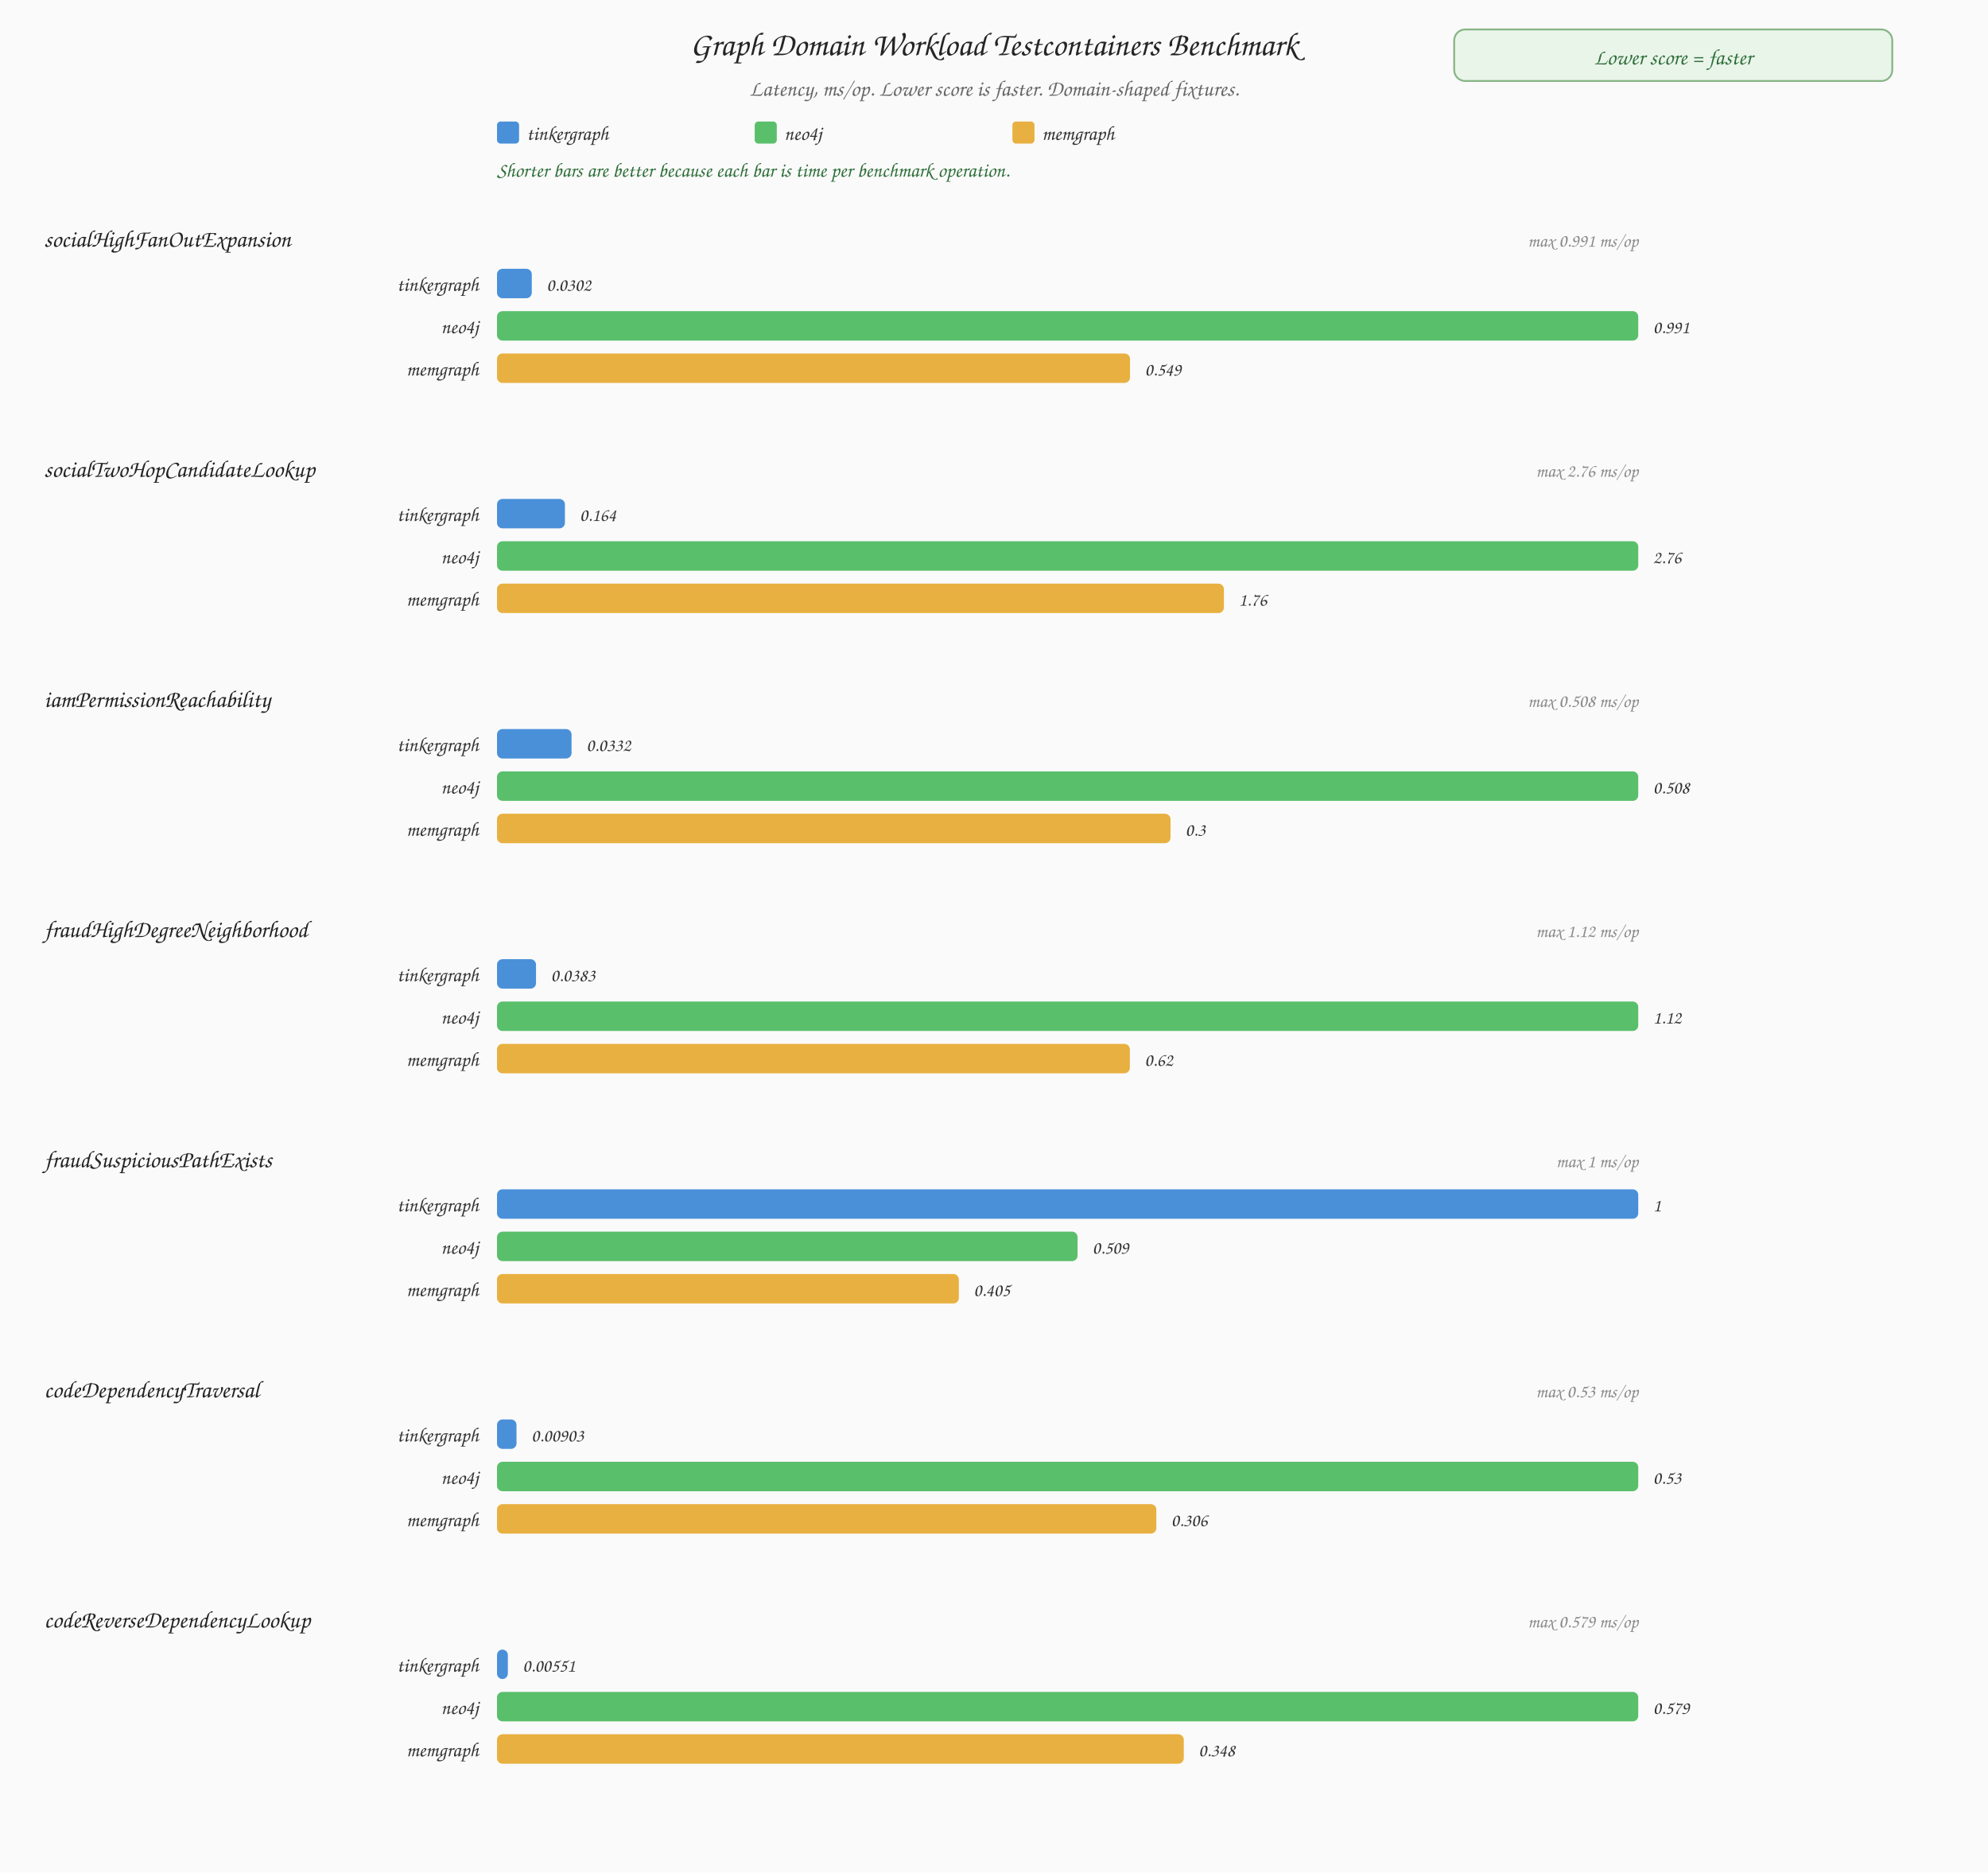
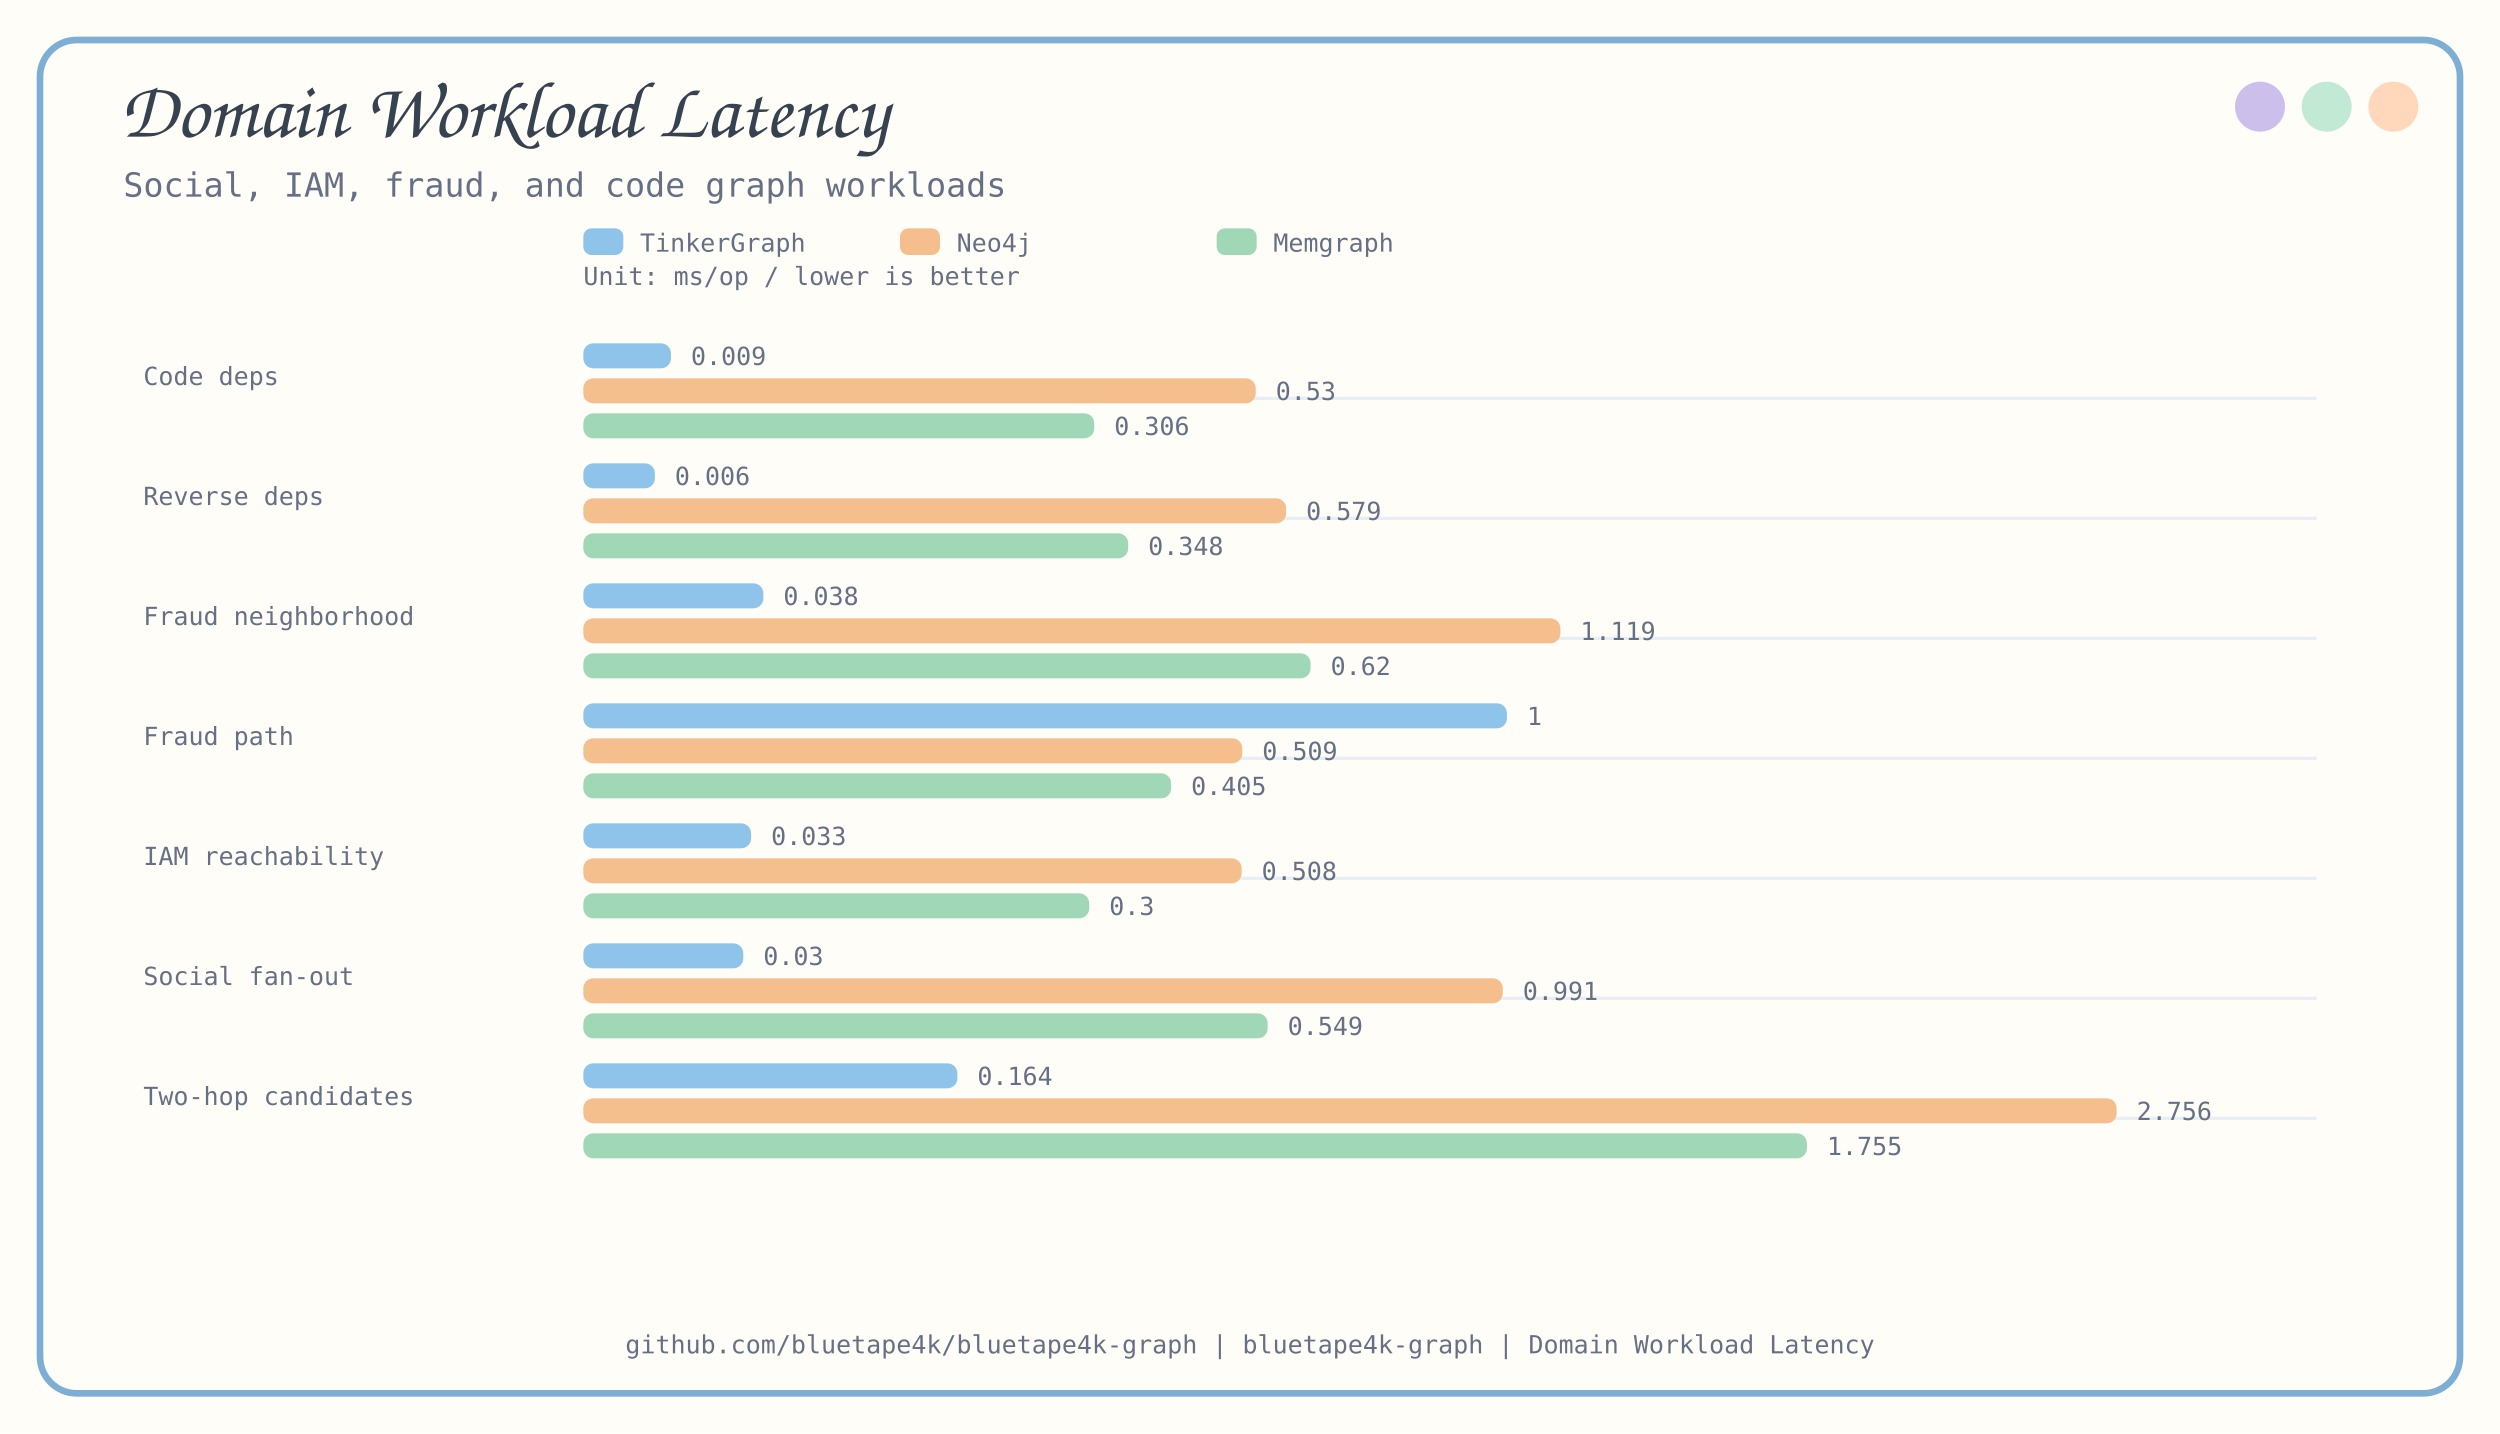
- <svg xmlns="http://www.w3.org/2000/svg" width="1080" height="1017" viewBox="0 0 1080 1017">
-   <rect x="0" y="0" width="1080" height="1017" fill="#FAFAFA" />
-   <text x="540" y="30" text-anchor="middle" font-family="'Architects Daughter','Comic Sans MS','Comic Sans',cursive" font-size="18" font-weight="400" fill="#252525">Graph Domain Workload Testcontainers Benchmark</text>
-   <text x="540" y="52" text-anchor="middle" font-family="'Comic Sans MS','Comic Sans','Comic Neue','Chalkboard SE',cursive" font-size="12" fill="#666666">Latency, ms/op. Lower score is faster. Domain-shaped fixtures.</text>
-   <rect x="790" y="16" width="238" height="28" fill="#EAF5EA" stroke="#86B586" rx="6" />
-   <text x="909" y="35" text-anchor="middle" font-family="'Comic Sans MS','Comic Sans','Comic Neue','Chalkboard SE',cursive" font-size="12" font-weight="400" fill="#2F6F3A">Lower score = faster</text>
-   <rect x="270" y="66" width="12" height="12" fill="#4A90D9" rx="2" />
-   <text x="286" y="76" font-family="'Comic Sans MS','Comic Sans','Comic Neue','Chalkboard SE',cursive" font-size="11" fill="#333333">tinkergraph</text>
-   <rect x="410" y="66" width="12" height="12" fill="#5ABF6B" rx="2" />
-   <text x="426" y="76" font-family="'Comic Sans MS','Comic Sans','Comic Neue','Chalkboard SE',cursive" font-size="11" fill="#333333">neo4j</text>
-   <rect x="550" y="66" width="12" height="12" fill="#E8B040" rx="2" />
-   <text x="566" y="76" font-family="'Comic Sans MS','Comic Sans','Comic Neue','Chalkboard SE',cursive" font-size="11" fill="#333333">memgraph</text>
-   <text x="270" y="96" font-family="'Comic Sans MS','Comic Sans','Comic Neue','Chalkboard SE',cursive" font-size="11" font-weight="400" fill="#2F6F3A">Shorter bars are better because each bar is time per benchmark operation.</text>
-   <text x="24" y="134" font-family="'Comic Sans MS','Comic Sans','Comic Neue','Chalkboard SE',cursive" font-size="13" font-weight="400" fill="#222222">socialHighFanOutExpansion</text>
-   <text x="890" y="134" text-anchor="end" font-family="'Comic Sans MS','Comic Sans','Comic Neue','Chalkboard SE',cursive" font-size="10" fill="#888888">max 0.991 ms/op</text>
-   <text x="260" y="158" text-anchor="end" font-family="'Comic Sans MS','Comic Sans','Comic Neue','Chalkboard SE',cursive" font-size="11" fill="#333333">tinkergraph</text>
-   <rect x="270" y="146" width="18.9" height="16" fill="#4A90D9" rx="3" />
-   <text x="296.9" y="158" font-family="'Comic Sans MS','Comic Sans','Comic Neue','Chalkboard SE',cursive" font-size="10" fill="#333333">0.0302</text>
-   <text x="260" y="181" text-anchor="end" font-family="'Comic Sans MS','Comic Sans','Comic Neue','Chalkboard SE',cursive" font-size="11" fill="#333333">neo4j</text>
-   <rect x="270" y="169" width="620.0" height="16" fill="#5ABF6B" rx="3" />
-   <text x="898.0" y="181" font-family="'Comic Sans MS','Comic Sans','Comic Neue','Chalkboard SE',cursive" font-size="10" fill="#333333">0.991</text>
-   <text x="260" y="204" text-anchor="end" font-family="'Comic Sans MS','Comic Sans','Comic Neue','Chalkboard SE',cursive" font-size="11" fill="#333333">memgraph</text>
-   <rect x="270" y="192" width="343.9" height="16" fill="#E8B040" rx="3" />
-   <text x="621.9" y="204" font-family="'Comic Sans MS','Comic Sans','Comic Neue','Chalkboard SE',cursive" font-size="10" fill="#333333">0.549</text>
-   <text x="24" y="259" font-family="'Comic Sans MS','Comic Sans','Comic Neue','Chalkboard SE',cursive" font-size="13" font-weight="400" fill="#222222">socialTwoHopCandidateLookup</text>
-   <text x="890" y="259" text-anchor="end" font-family="'Comic Sans MS','Comic Sans','Comic Neue','Chalkboard SE',cursive" font-size="10" fill="#888888">max 2.76 ms/op</text>
-   <text x="260" y="283" text-anchor="end" font-family="'Comic Sans MS','Comic Sans','Comic Neue','Chalkboard SE',cursive" font-size="11" fill="#333333">tinkergraph</text>
-   <rect x="270" y="271" width="36.9" height="16" fill="#4A90D9" rx="3" />
-   <text x="314.9" y="283" font-family="'Comic Sans MS','Comic Sans','Comic Neue','Chalkboard SE',cursive" font-size="10" fill="#333333">0.164</text>
-   <text x="260" y="306" text-anchor="end" font-family="'Comic Sans MS','Comic Sans','Comic Neue','Chalkboard SE',cursive" font-size="11" fill="#333333">neo4j</text>
-   <rect x="270" y="294" width="620.0" height="16" fill="#5ABF6B" rx="3" />
-   <text x="898.0" y="306" font-family="'Comic Sans MS','Comic Sans','Comic Neue','Chalkboard SE',cursive" font-size="10" fill="#333333">2.76</text>
-   <text x="260" y="329" text-anchor="end" font-family="'Comic Sans MS','Comic Sans','Comic Neue','Chalkboard SE',cursive" font-size="11" fill="#333333">memgraph</text>
-   <rect x="270" y="317" width="394.9" height="16" fill="#E8B040" rx="3" />
-   <text x="672.9" y="329" font-family="'Comic Sans MS','Comic Sans','Comic Neue','Chalkboard SE',cursive" font-size="10" fill="#333333">1.76</text>
-   <text x="24" y="384" font-family="'Comic Sans MS','Comic Sans','Comic Neue','Chalkboard SE',cursive" font-size="13" font-weight="400" fill="#222222">iamPermissionReachability</text>
-   <text x="890" y="384" text-anchor="end" font-family="'Comic Sans MS','Comic Sans','Comic Neue','Chalkboard SE',cursive" font-size="10" fill="#888888">max 0.508 ms/op</text>
-   <text x="260" y="408" text-anchor="end" font-family="'Comic Sans MS','Comic Sans','Comic Neue','Chalkboard SE',cursive" font-size="11" fill="#333333">tinkergraph</text>
-   <rect x="270" y="396" width="40.5" height="16" fill="#4A90D9" rx="3" />
-   <text x="318.5" y="408" font-family="'Comic Sans MS','Comic Sans','Comic Neue','Chalkboard SE',cursive" font-size="10" fill="#333333">0.0332</text>
-   <text x="260" y="431" text-anchor="end" font-family="'Comic Sans MS','Comic Sans','Comic Neue','Chalkboard SE',cursive" font-size="11" fill="#333333">neo4j</text>
-   <rect x="270" y="419" width="620.0" height="16" fill="#5ABF6B" rx="3" />
-   <text x="898.0" y="431" font-family="'Comic Sans MS','Comic Sans','Comic Neue','Chalkboard SE',cursive" font-size="10" fill="#333333">0.508</text>
-   <text x="260" y="454" text-anchor="end" font-family="'Comic Sans MS','Comic Sans','Comic Neue','Chalkboard SE',cursive" font-size="11" fill="#333333">memgraph</text>
-   <rect x="270" y="442" width="365.9" height="16" fill="#E8B040" rx="3" />
-   <text x="643.9" y="454" font-family="'Comic Sans MS','Comic Sans','Comic Neue','Chalkboard SE',cursive" font-size="10" fill="#333333">0.3</text>
-   <text x="24" y="509" font-family="'Comic Sans MS','Comic Sans','Comic Neue','Chalkboard SE',cursive" font-size="13" font-weight="400" fill="#222222">fraudHighDegreeNeighborhood</text>
-   <text x="890" y="509" text-anchor="end" font-family="'Comic Sans MS','Comic Sans','Comic Neue','Chalkboard SE',cursive" font-size="10" fill="#888888">max 1.12 ms/op</text>
-   <text x="260" y="533" text-anchor="end" font-family="'Comic Sans MS','Comic Sans','Comic Neue','Chalkboard SE',cursive" font-size="11" fill="#333333">tinkergraph</text>
-   <rect x="270" y="521" width="21.2" height="16" fill="#4A90D9" rx="3" />
-   <text x="299.2" y="533" font-family="'Comic Sans MS','Comic Sans','Comic Neue','Chalkboard SE',cursive" font-size="10" fill="#333333">0.0383</text>
-   <text x="260" y="556" text-anchor="end" font-family="'Comic Sans MS','Comic Sans','Comic Neue','Chalkboard SE',cursive" font-size="11" fill="#333333">neo4j</text>
-   <rect x="270" y="544" width="620.0" height="16" fill="#5ABF6B" rx="3" />
-   <text x="898.0" y="556" font-family="'Comic Sans MS','Comic Sans','Comic Neue','Chalkboard SE',cursive" font-size="10" fill="#333333">1.12</text>
-   <text x="260" y="579" text-anchor="end" font-family="'Comic Sans MS','Comic Sans','Comic Neue','Chalkboard SE',cursive" font-size="11" fill="#333333">memgraph</text>
-   <rect x="270" y="567" width="343.8" height="16" fill="#E8B040" rx="3" />
-   <text x="621.8" y="579" font-family="'Comic Sans MS','Comic Sans','Comic Neue','Chalkboard SE',cursive" font-size="10" fill="#333333">0.62</text>
-   <text x="24" y="634" font-family="'Comic Sans MS','Comic Sans','Comic Neue','Chalkboard SE',cursive" font-size="13" font-weight="400" fill="#222222">fraudSuspiciousPathExists</text>
-   <text x="890" y="634" text-anchor="end" font-family="'Comic Sans MS','Comic Sans','Comic Neue','Chalkboard SE',cursive" font-size="10" fill="#888888">max 1 ms/op</text>
-   <text x="260" y="658" text-anchor="end" font-family="'Comic Sans MS','Comic Sans','Comic Neue','Chalkboard SE',cursive" font-size="11" fill="#333333">tinkergraph</text>
-   <rect x="270" y="646" width="620.0" height="16" fill="#4A90D9" rx="3" />
-   <text x="898.0" y="658" font-family="'Comic Sans MS','Comic Sans','Comic Neue','Chalkboard SE',cursive" font-size="10" fill="#333333">1</text>
-   <text x="260" y="681" text-anchor="end" font-family="'Comic Sans MS','Comic Sans','Comic Neue','Chalkboard SE',cursive" font-size="11" fill="#333333">neo4j</text>
-   <rect x="270" y="669" width="315.4" height="16" fill="#5ABF6B" rx="3" />
-   <text x="593.4" y="681" font-family="'Comic Sans MS','Comic Sans','Comic Neue','Chalkboard SE',cursive" font-size="10" fill="#333333">0.509</text>
-   <text x="260" y="704" text-anchor="end" font-family="'Comic Sans MS','Comic Sans','Comic Neue','Chalkboard SE',cursive" font-size="11" fill="#333333">memgraph</text>
-   <rect x="270" y="692" width="250.9" height="16" fill="#E8B040" rx="3" />
-   <text x="528.9" y="704" font-family="'Comic Sans MS','Comic Sans','Comic Neue','Chalkboard SE',cursive" font-size="10" fill="#333333">0.405</text>
-   <text x="24" y="759" font-family="'Comic Sans MS','Comic Sans','Comic Neue','Chalkboard SE',cursive" font-size="13" font-weight="400" fill="#222222">codeDependencyTraversal</text>
-   <text x="890" y="759" text-anchor="end" font-family="'Comic Sans MS','Comic Sans','Comic Neue','Chalkboard SE',cursive" font-size="10" fill="#888888">max 0.53 ms/op</text>
-   <text x="260" y="783" text-anchor="end" font-family="'Comic Sans MS','Comic Sans','Comic Neue','Chalkboard SE',cursive" font-size="11" fill="#333333">tinkergraph</text>
-   <rect x="270" y="771" width="10.6" height="16" fill="#4A90D9" rx="3" />
-   <text x="288.6" y="783" font-family="'Comic Sans MS','Comic Sans','Comic Neue','Chalkboard SE',cursive" font-size="10" fill="#333333">0.00903</text>
-   <text x="260" y="806" text-anchor="end" font-family="'Comic Sans MS','Comic Sans','Comic Neue','Chalkboard SE',cursive" font-size="11" fill="#333333">neo4j</text>
-   <rect x="270" y="794" width="620.0" height="16" fill="#5ABF6B" rx="3" />
-   <text x="898.0" y="806" font-family="'Comic Sans MS','Comic Sans','Comic Neue','Chalkboard SE',cursive" font-size="10" fill="#333333">0.53</text>
-   <text x="260" y="829" text-anchor="end" font-family="'Comic Sans MS','Comic Sans','Comic Neue','Chalkboard SE',cursive" font-size="11" fill="#333333">memgraph</text>
-   <rect x="270" y="817" width="358.2" height="16" fill="#E8B040" rx="3" />
-   <text x="636.2" y="829" font-family="'Comic Sans MS','Comic Sans','Comic Neue','Chalkboard SE',cursive" font-size="10" fill="#333333">0.306</text>
-   <text x="24" y="884" font-family="'Comic Sans MS','Comic Sans','Comic Neue','Chalkboard SE',cursive" font-size="13" font-weight="400" fill="#222222">codeReverseDependencyLookup</text>
-   <text x="890" y="884" text-anchor="end" font-family="'Comic Sans MS','Comic Sans','Comic Neue','Chalkboard SE',cursive" font-size="10" fill="#888888">max 0.579 ms/op</text>
-   <text x="260" y="908" text-anchor="end" font-family="'Comic Sans MS','Comic Sans','Comic Neue','Chalkboard SE',cursive" font-size="11" fill="#333333">tinkergraph</text>
-   <rect x="270" y="896" width="5.9" height="16" fill="#4A90D9" rx="3" />
-   <text x="283.9" y="908" font-family="'Comic Sans MS','Comic Sans','Comic Neue','Chalkboard SE',cursive" font-size="10" fill="#333333">0.00551</text>
-   <text x="260" y="931" text-anchor="end" font-family="'Comic Sans MS','Comic Sans','Comic Neue','Chalkboard SE',cursive" font-size="11" fill="#333333">neo4j</text>
-   <rect x="270" y="919" width="620.0" height="16" fill="#5ABF6B" rx="3" />
-   <text x="898.0" y="931" font-family="'Comic Sans MS','Comic Sans','Comic Neue','Chalkboard SE',cursive" font-size="10" fill="#333333">0.579</text>
-   <text x="260" y="954" text-anchor="end" font-family="'Comic Sans MS','Comic Sans','Comic Neue','Chalkboard SE',cursive" font-size="11" fill="#333333">memgraph</text>
-   <rect x="270" y="942" width="373.1" height="16" fill="#E8B040" rx="3" />
-   <text x="651.1" y="954" font-family="'Comic Sans MS','Comic Sans','Comic Neue','Chalkboard SE',cursive" font-size="10" fill="#333333">0.348</text>
+ <svg xmlns="http://www.w3.org/2000/svg" width="1500" height="860" viewBox="0 0 1500 860">
+   <defs>
+     <filter id="softShadow" x="-8%" y="-8%" width="116%" height="116%">
+       <feDropShadow dx="0" dy="8" stdDeviation="6" flood-color="#26384A" flood-opacity="0.10" />
+     </filter>
+     <marker id="arrow" viewBox="0 0 10 10" refX="9" refY="5" markerWidth="8" markerHeight="8" orient="auto-start-reverse">
+       <path d="M 0 0 L 10 5 L 0 10 z" fill="#6F8396" />
+     </marker>
+   </defs>
+   <style>
+       .title { font-family: 'Architects Daughter', cursive; font-size: 48px; fill: #36424F; }
+       .subtitle { font-family: 'Comic Mono', monospace; font-size: 20px; fill: #667085; }
+       .label { font-family: 'Architects Daughter', cursive; font-size: 27px; fill: #36424F; }
+       .small { font-family: 'Comic Mono', monospace; font-size: 18px; fill: #536273; }
+       .tiny { font-family: 'Comic Mono', monospace; font-size: 15px; fill: #667085; }
+       .card { stroke: #D7E0EA; stroke-width: 2; filter: url(#softShadow); }
+       .line { stroke: #6F8396; stroke-width: 3; fill: none; marker-end: url(#arrow); }
+       .thin { stroke: #A5B5C4; stroke-width: 2; fill: none; marker-end: url(#arrow); }
+       .dash { stroke: #A5B5C4; stroke-width: 2; stroke-dasharray: 8 8; fill: none; marker-end: url(#arrow); }
+     </style>
+   <rect x="0" y="0" width="1500" height="860" fill="#FFFDF8" />
+   <rect x="24" y="24" width="1452" height="812" rx="22" fill="none" stroke="#7DAED3" stroke-width="4" />
+   <circle cx="1436" cy="64" r="15" fill="#FFD5B8" opacity="0.95" />
+   <circle cx="1396" cy="64" r="15" fill="#BFE8D2" opacity="0.95" />
+   <circle cx="1356" cy="64" r="15" fill="#CBBCEB" opacity="0.95" />
+   <text x="72" y="82" class="title">Domain Workload Latency</text>
+   <text x="74" y="118" class="subtitle">Social, IAM, fraud, and code graph workloads</text>
+   <text x="750.0" y="812" text-anchor="middle" class="tiny">github.com/bluetape4k/bluetape4k-graph | bluetape4k-graph | Domain Workload Latency</text>
+   <text x="350" y="171" class="tiny">Unit: ms/op / lower is better</text>
+   <rect x="350" y="137" width="24" height="16" rx="5" fill="#8FC4EA" />
+   <text x="384" y="151" class="tiny">TinkerGraph</text>
+   <rect x="540" y="137" width="24" height="16" rx="5" fill="#F4BE8D" />
+   <text x="574" y="151" class="tiny">Neo4j</text>
+   <rect x="730" y="137" width="24" height="16" rx="5" fill="#9FD7B7" />
+   <text x="764" y="151" class="tiny">Memgraph</text>
+   <text x="86" y="231" class="tiny">Code deps</text>
+   <line x1="350" y1="239" x2="1390" y2="239" stroke="#E7EEF5" stroke-width="2" />
+   <rect x="350" y="206" width="52.574" height="15" rx="6" fill="#8FC4EA" />
+   <text x="414.574" y="219" class="tiny">0.009</text>
+   <rect x="350" y="227" width="403.447" height="15" rx="6" fill="#F4BE8D" />
+   <text x="765.447" y="240" class="tiny">0.53</text>
+   <rect x="350" y="248" width="306.555" height="15" rx="6" fill="#9FD7B7" />
+   <text x="668.555" y="261" class="tiny">0.306</text>
+   <text x="86" y="303" class="tiny">Reverse deps</text>
+   <line x1="350" y1="311" x2="1390" y2="311" stroke="#E7EEF5" stroke-width="2" />
+   <rect x="350" y="278" width="42.926" height="15" rx="6" fill="#8FC4EA" />
+   <text x="404.926" y="291" class="tiny">0.006</text>
+   <rect x="350" y="299" width="421.684" height="15" rx="6" fill="#F4BE8D" />
+   <text x="783.684" y="312" class="tiny">0.579</text>
+   <rect x="350" y="320" width="326.917" height="15" rx="6" fill="#9FD7B7" />
+   <text x="688.917" y="333" class="tiny">0.348</text>
+   <text x="86" y="375" class="tiny">Fraud neighborhood</text>
+   <line x1="350" y1="383" x2="1390" y2="383" stroke="#E7EEF5" stroke-width="2" />
+   <rect x="350" y="350" width="108.029" height="15" rx="6" fill="#8FC4EA" />
+   <text x="470.029" y="363" class="tiny">0.038</text>
+   <rect x="350" y="371" width="586.224" height="15" rx="6" fill="#F4BE8D" />
+   <text x="948.224" y="384" class="tiny">1.119</text>
+   <rect x="350" y="392" width="436.359" height="15" rx="6" fill="#9FD7B7" />
+   <text x="798.359" y="405" class="tiny">0.62</text>
+   <text x="86" y="447" class="tiny">Fraud path</text>
+   <line x1="350" y1="455" x2="1390" y2="455" stroke="#E7EEF5" stroke-width="2" />
+   <rect x="350" y="422" width="554.177" height="15" rx="6" fill="#8FC4EA" />
+   <text x="916.177" y="435" class="tiny">1</text>
+   <rect x="350" y="443" width="395.373" height="15" rx="6" fill="#F4BE8D" />
+   <text x="757.373" y="456" class="tiny">0.509</text>
+   <rect x="350" y="464" width="352.676" height="15" rx="6" fill="#9FD7B7" />
+   <text x="714.676" y="477" class="tiny">0.405</text>
+   <text x="86" y="519" class="tiny">IAM reachability</text>
+   <line x1="350" y1="527" x2="1390" y2="527" stroke="#E7EEF5" stroke-width="2" />
+   <rect x="350" y="494" width="100.671" height="15" rx="6" fill="#8FC4EA" />
+   <text x="462.671" y="507" class="tiny">0.033</text>
+   <rect x="350" y="515" width="394.985" height="15" rx="6" fill="#F4BE8D" />
+   <text x="756.985" y="528" class="tiny">0.508</text>
+   <rect x="350" y="536" width="303.535" height="15" rx="6" fill="#9FD7B7" />
+   <text x="665.535" y="549" class="tiny">0.3</text>
+   <text x="86" y="591" class="tiny">Social fan-out</text>
+   <line x1="350" y1="599" x2="1390" y2="599" stroke="#E7EEF5" stroke-width="2" />
+   <rect x="350" y="566" width="95.986" height="15" rx="6" fill="#8FC4EA" />
+   <text x="457.986" y="579" class="tiny">0.03</text>
+   <rect x="350" y="587" width="551.677" height="15" rx="6" fill="#F4BE8D" />
+   <text x="913.677" y="600" class="tiny">0.991</text>
+   <rect x="350" y="608" width="410.615" height="15" rx="6" fill="#9FD7B7" />
+   <text x="772.615" y="621" class="tiny">0.549</text>
+   <text x="86" y="663" class="tiny">Two-hop candidates</text>
+   <line x1="350" y1="671" x2="1390" y2="671" stroke="#E7EEF5" stroke-width="2" />
+   <rect x="350" y="638" width="224.424" height="15" rx="6" fill="#8FC4EA" />
+   <text x="586.424" y="651" class="tiny">0.164</text>
+   <rect x="350" y="659" width="920.0" height="15" rx="6" fill="#F4BE8D" />
+   <text x="1282.0" y="672" class="tiny">2.756</text>
+   <rect x="350" y="680" width="734.153" height="15" rx="6" fill="#9FD7B7" />
+   <text x="1096.153" y="693" class="tiny">1.755</text>
</svg>
